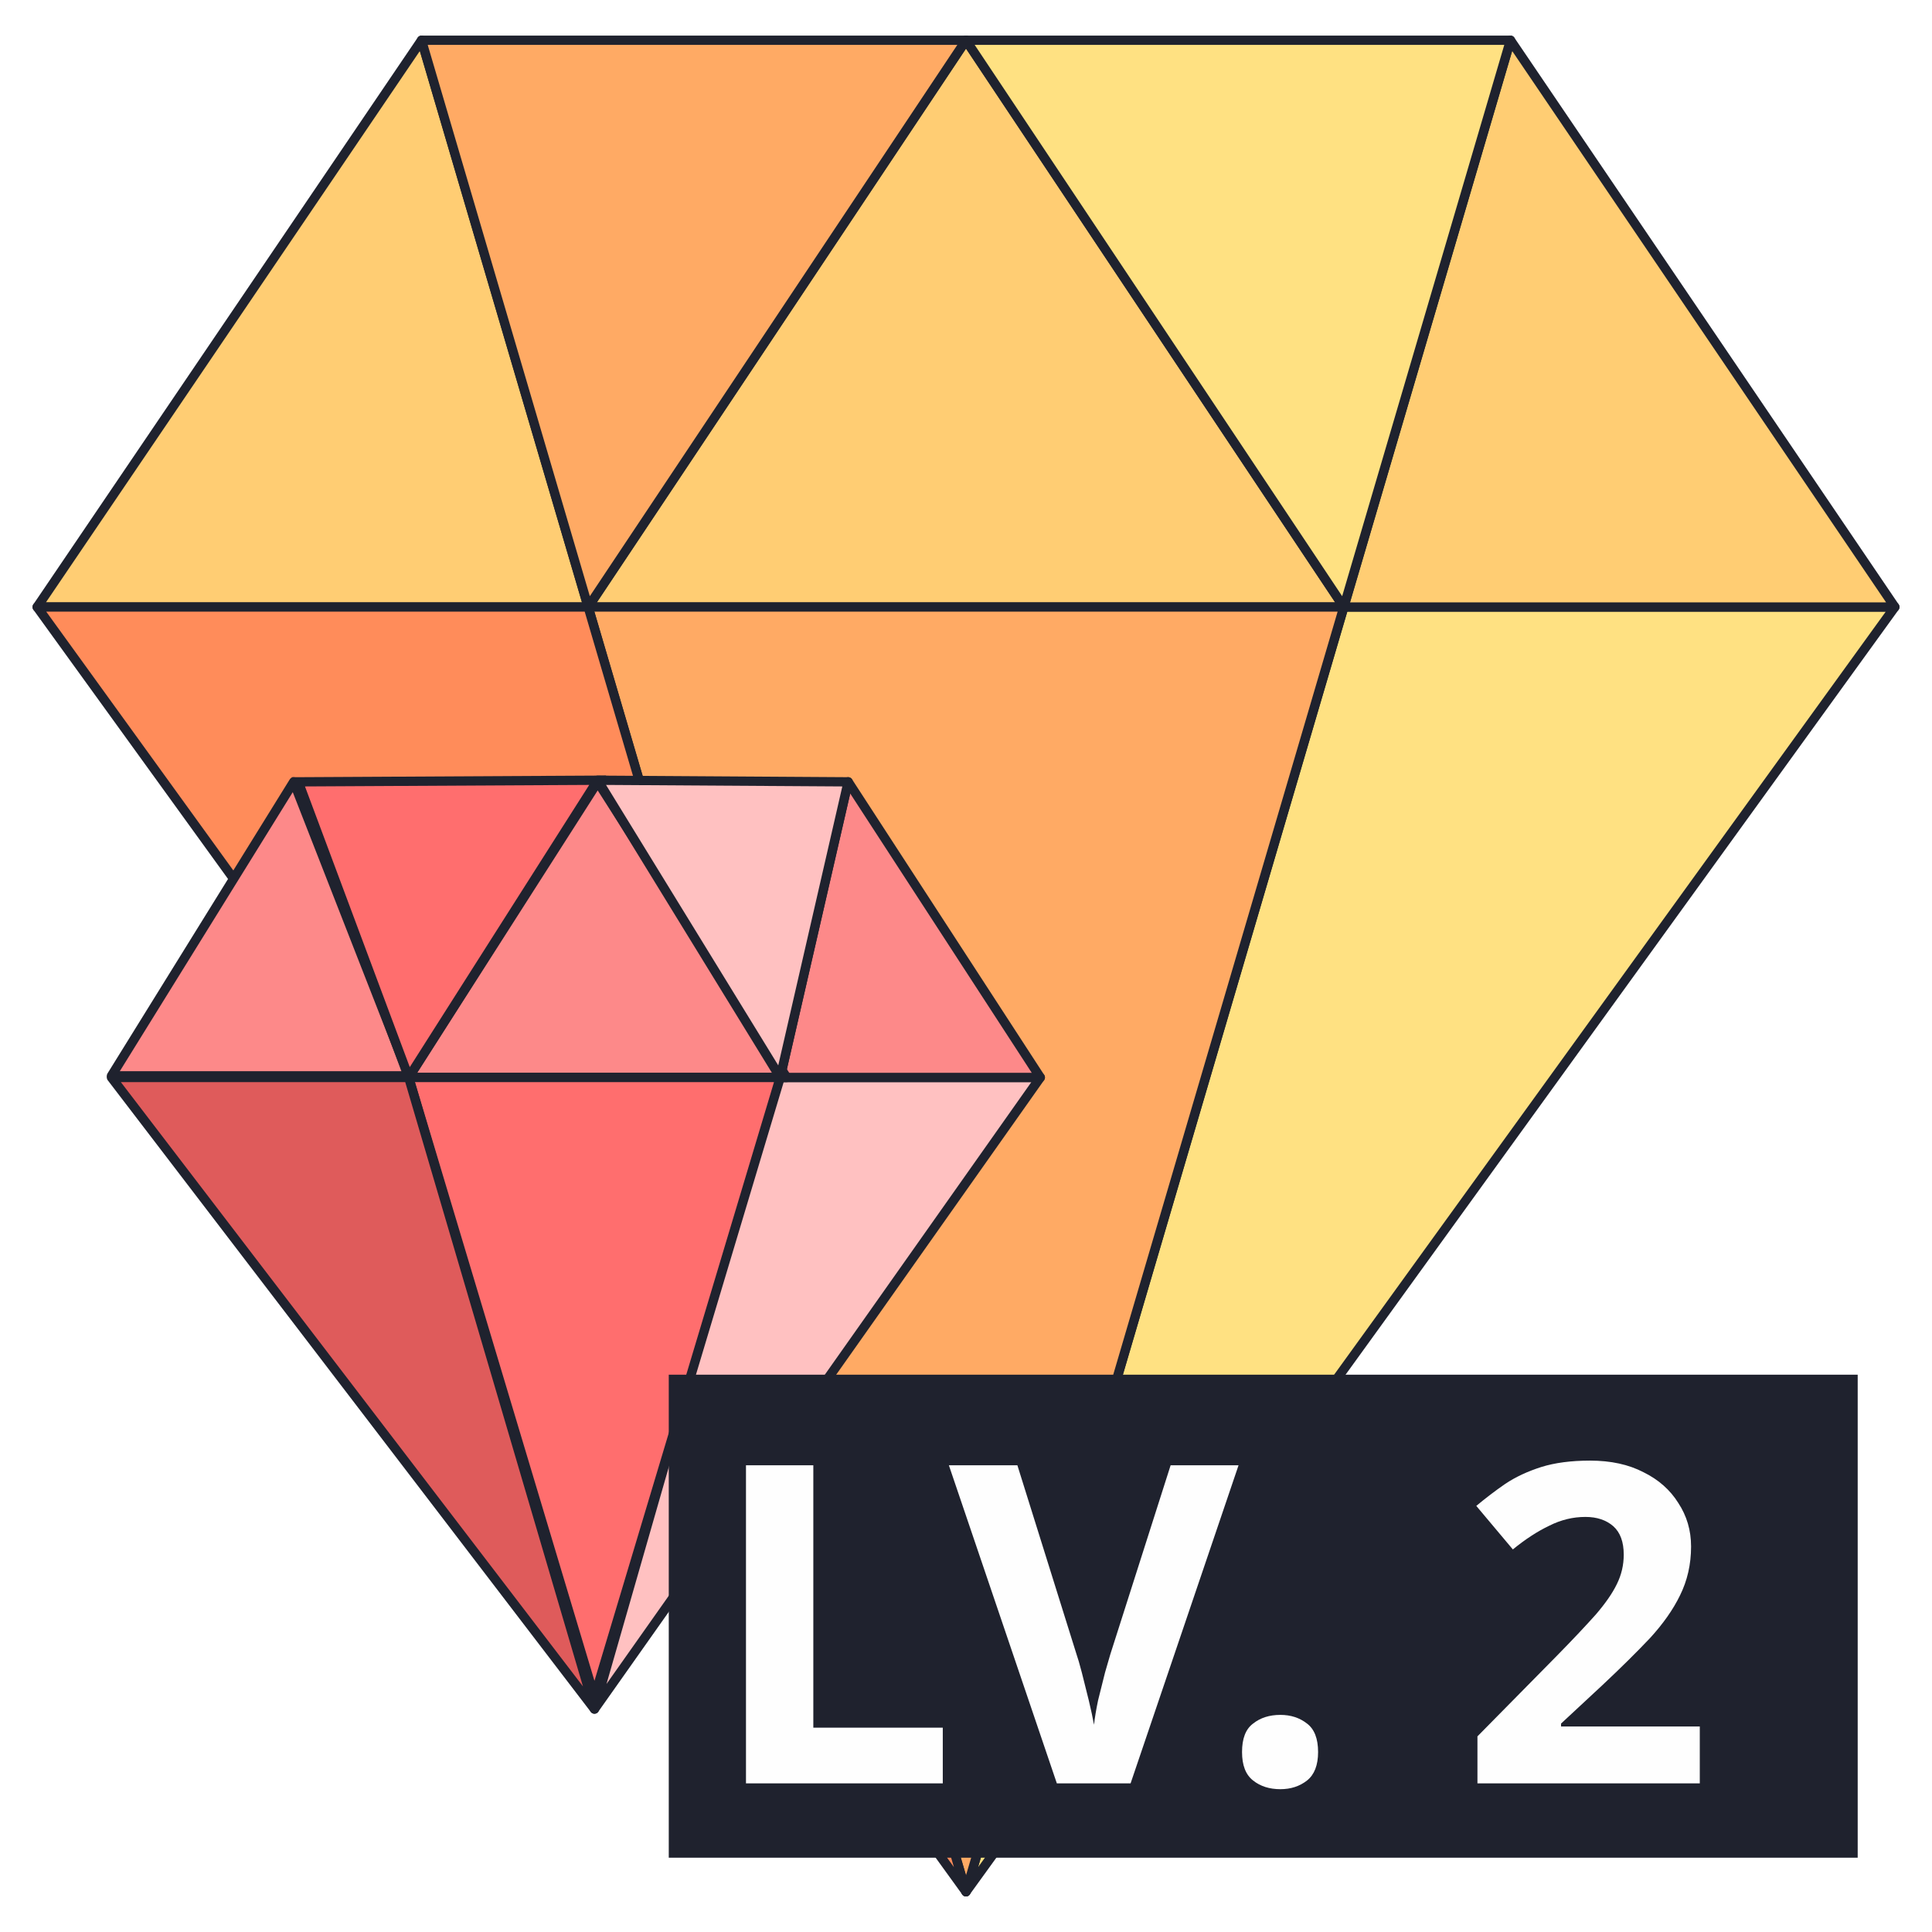
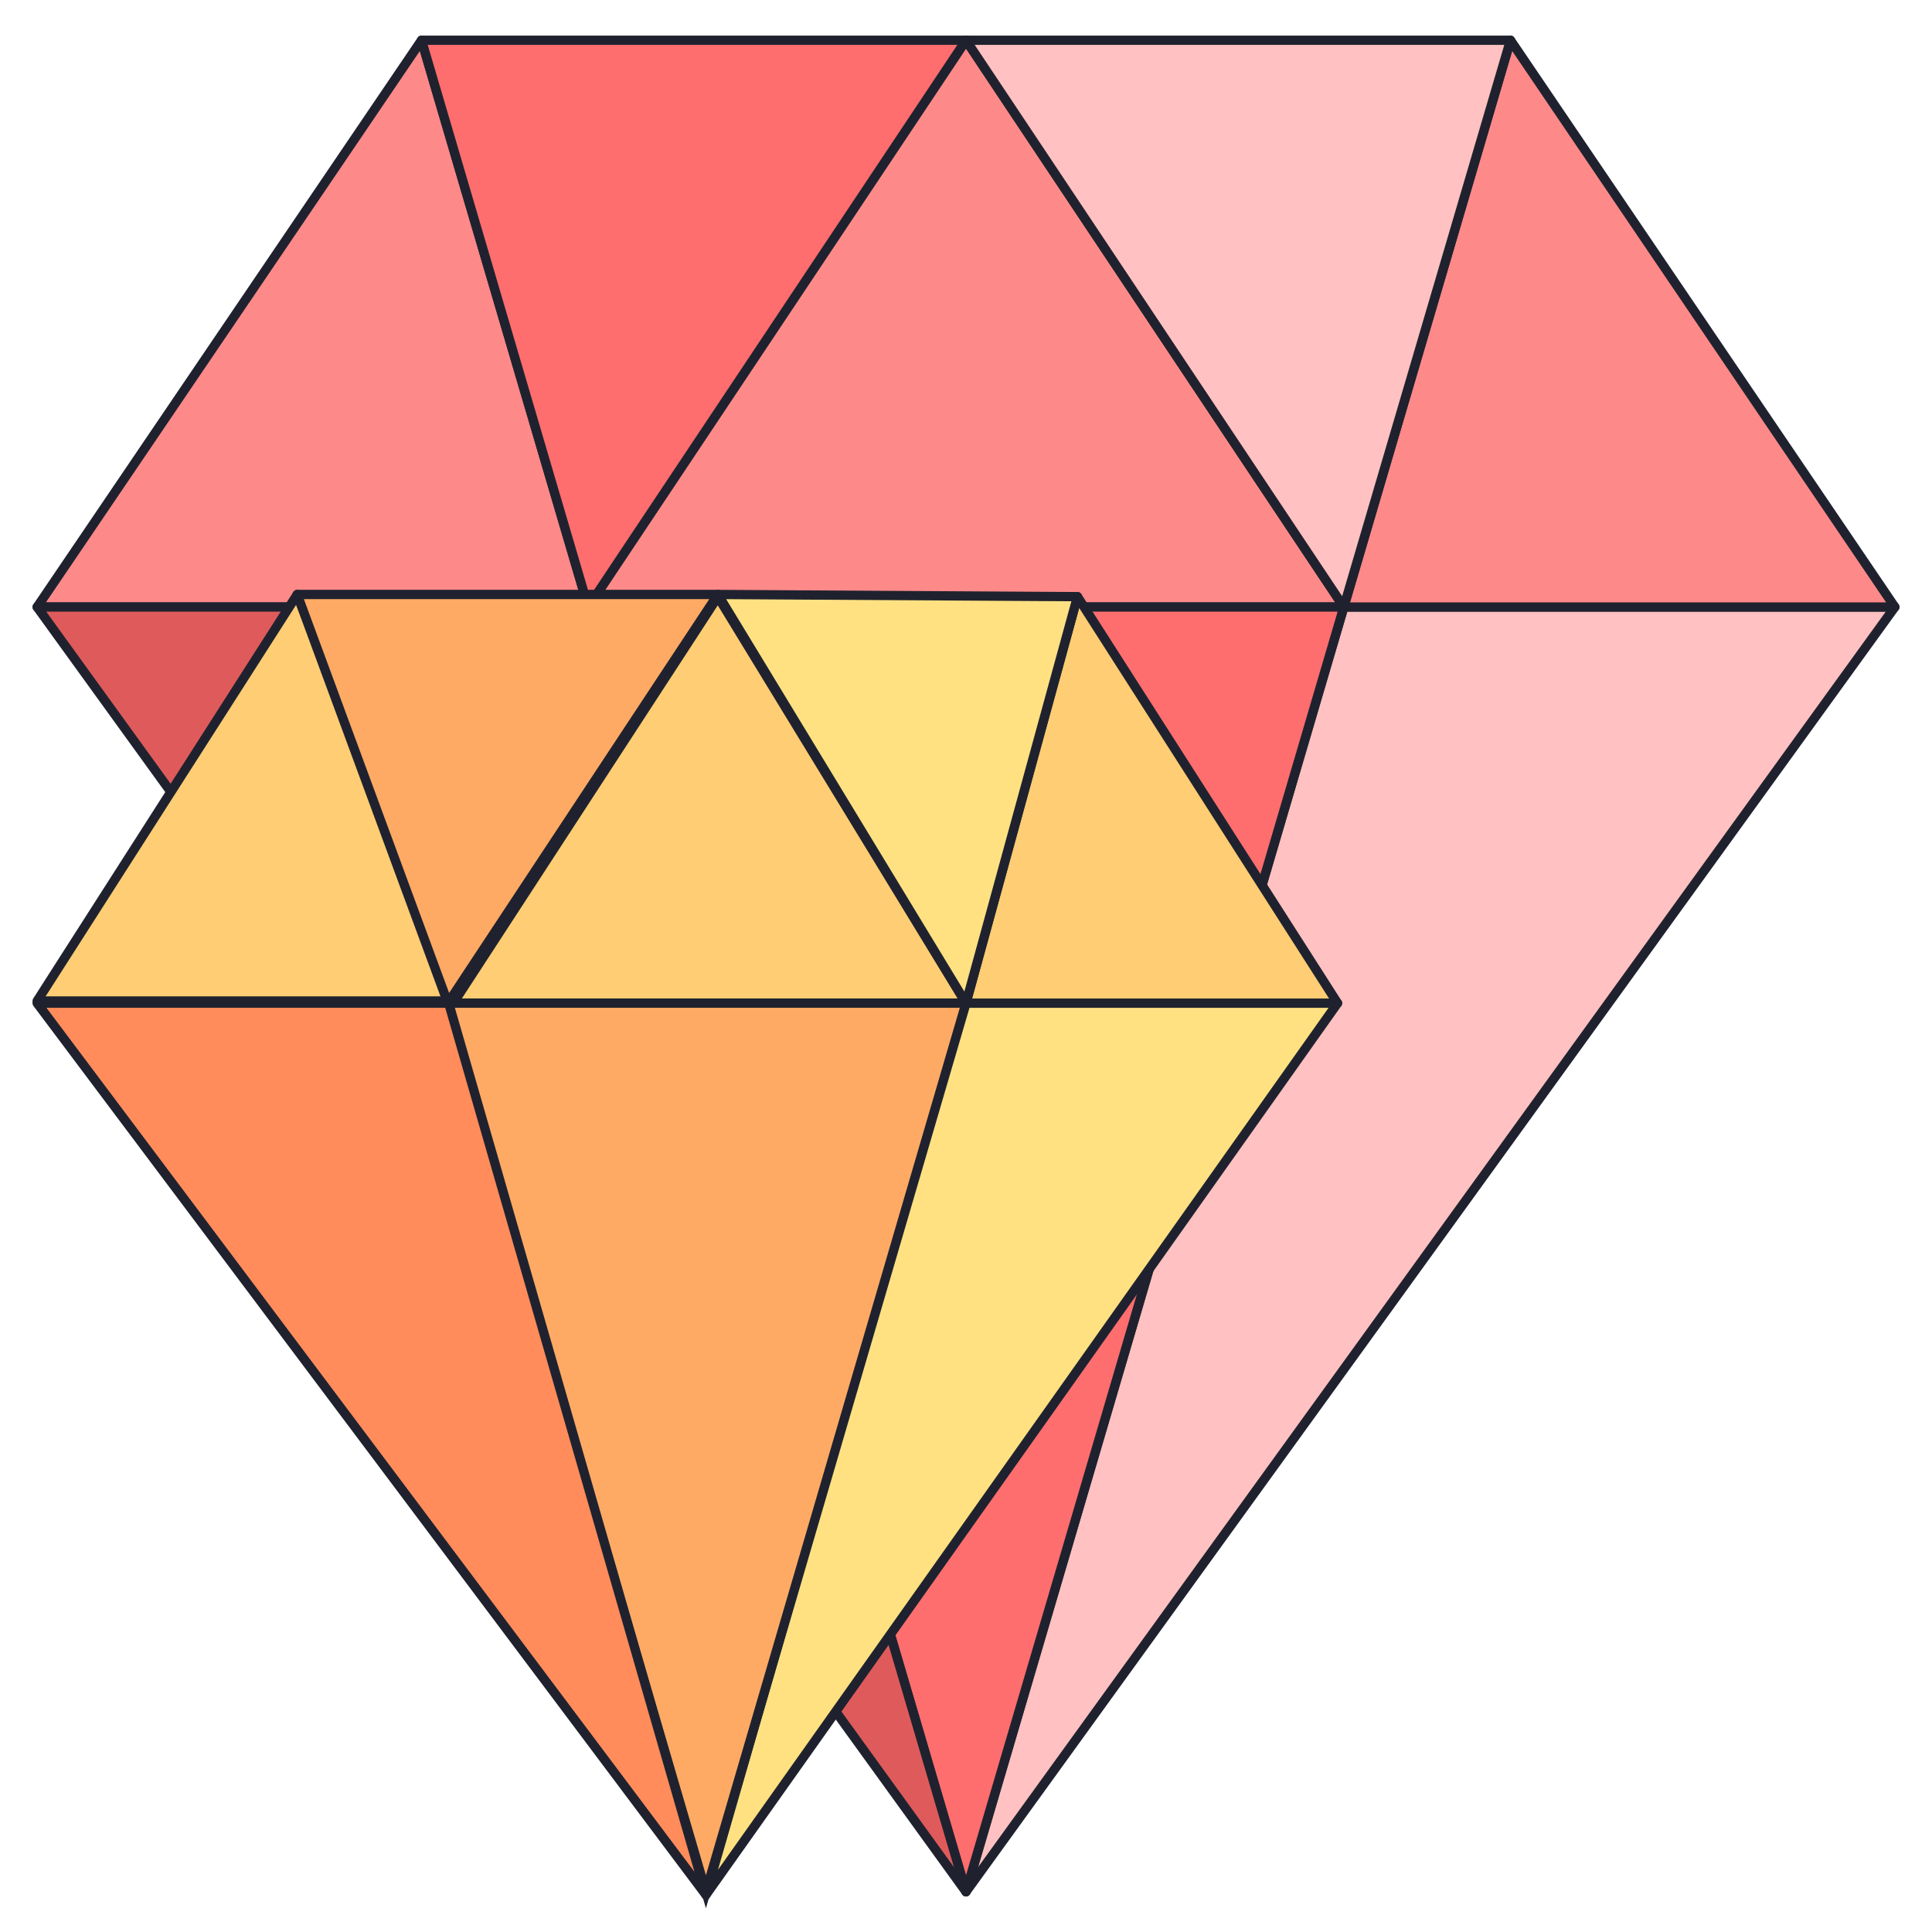
<svg xmlns="http://www.w3.org/2000/svg" width="52px" height="52px" viewBox="0 0 52 52" version="1.1">
  <g id="diamond-2" stroke="none" stroke-width="1" fill="none" fill-rule="evenodd">
    <g id="diamond" transform="translate(1, 1)" fill-rule="nonzero" stroke="#1F222E" stroke-linejoin="round" stroke-width="0.25">
-       <polygon id="Path" fill="#FFE182" points="35.169 15.338 25 49.917 50 15.338" />
-       <g id="Group" fill="#FFCD73">
+       <polygon id="Path" fill="#FFC1C1" points="35.169 15.338 25 49.917 50 15.338" />
+       <g id="Group" fill="#FD8989">
        <polygon id="Path" points="10.345 0.083 0 15.338 14.831 15.338" />
        <polygon id="Path" points="35.169 15.338 50 15.338 39.655 0.083" />
        <polygon id="Path" points="35.169 15.338 25 0.083 14.831 15.338" />
      </g>
-       <polygon id="Path" fill="#FFAA64" points="25 0.083 10.345 0.083 14.831 15.338" />
-       <polygon id="Path" fill="#FFE182" points="39.655 0.083 25 0.083 35.169 15.338" />
-       <polygon id="Path" fill="#FFAA64" points="14.831 15.338 25 49.917 35.169 15.338" />
-       <polygon id="Path" fill="#FF8C5A" points="0 15.338 25 49.917 14.831 15.338" />
+       <polygon id="Path" fill="#FF6E6E" points="25 0.083 10.345 0.083 14.831 15.338" />
+       <polygon id="Path" fill="#FFC1C1" points="39.655 0.083 25 0.083 35.169 15.338" />
+       <polygon id="Path" fill="#FF6E6E" points="14.831 15.338 25 49.917 35.169 15.338" />
+       <polygon id="Path" fill="#DF5B5B" points="0 15.338 25 49.917 14.831 15.338" />
    </g>
-     <g id="diamond" transform="translate(3, 21)" fill-rule="nonzero" stroke="#1F222E" stroke-width="0.25">
-       <polygon id="Path" fill="#FFC1C1" stroke-linejoin="round" points="17.881 8 13 25 25 8" />
-       <g id="Group" fill="#FD8989" stroke-linejoin="round">
-         <polygon id="Path" points="4.905 0.043 0 7.957 8 7.957" />
-         <polygon id="Path" points="18 8 25 8 19.828 0.043" />
-         <polygon id="Path" points="18.174 8 13.087 0.043 8 8" />
+     <g id="diamond" transform="translate(1, 16)" fill-rule="nonzero" stroke="#1F222E" stroke-width="0.25">
+       <polygon id="Path" fill="#FFE182" stroke-linejoin="round" points="24.915 11 18 35 35 11" />
+       <g id="Group" fill="#FFCD73" stroke-linejoin="round">
+         <polygon id="Path" points="7 -4.4408921e-15 0 10.941 11.2 10.941" />
+         <polygon id="Path" points="25 11 35 11 28 0.059" />
+         <polygon id="Path" points="25 11 18.322 0.059 11.2 11" />
      </g>
-       <polygon id="Path" fill="#FF6E6E" points="13.087 -2.22044605e-16 5.029 0.043 8 8" />
-       <polygon id="Path" fill="#FFC1C1" stroke-linejoin="round" points="19.828 0.043 13.087 7.3206292e-28 18 8" />
-       <polygon id="Path" fill="#FF6E6E" points="8 8 13 24.674 18 8" />
-       <polygon id="Path" fill="#DF5B5B" stroke-linejoin="round" points="3.55271368e-15 8 13 25 8 8" />
-     </g>
-     <g id="Level" transform="translate(18, 36)">
-       <rect id="Rectangle" stroke="#1F222E" fill="#1F222E" x="0.5" y="1.5" width="31" height="12" />
-       <text id="LV.-2" fill="#FEFEFE" font-family="Krungthep" font-size="12" font-weight="bold">
-         <tspan x="1" y="12">LV. 2</tspan>
-       </text>
+       <polygon id="Path" fill="#FFAA64" stroke-linejoin="round" points="18.322 -8.8817842e-15 7 -8.8817842e-15 11.056 11" />
+       <polygon id="Path" fill="#FFE182" stroke-linejoin="round" points="28 0.059 18.322 0 25 11" />
+       <polygon id="Path" fill="#FFAA64" points="11 11 18 34.917 25 11" />
+       <polygon id="Path" fill="#FF8C5A" stroke-linejoin="round" points="0 11 18 35 11.077 11" />
    </g>
  </g>
</svg>
